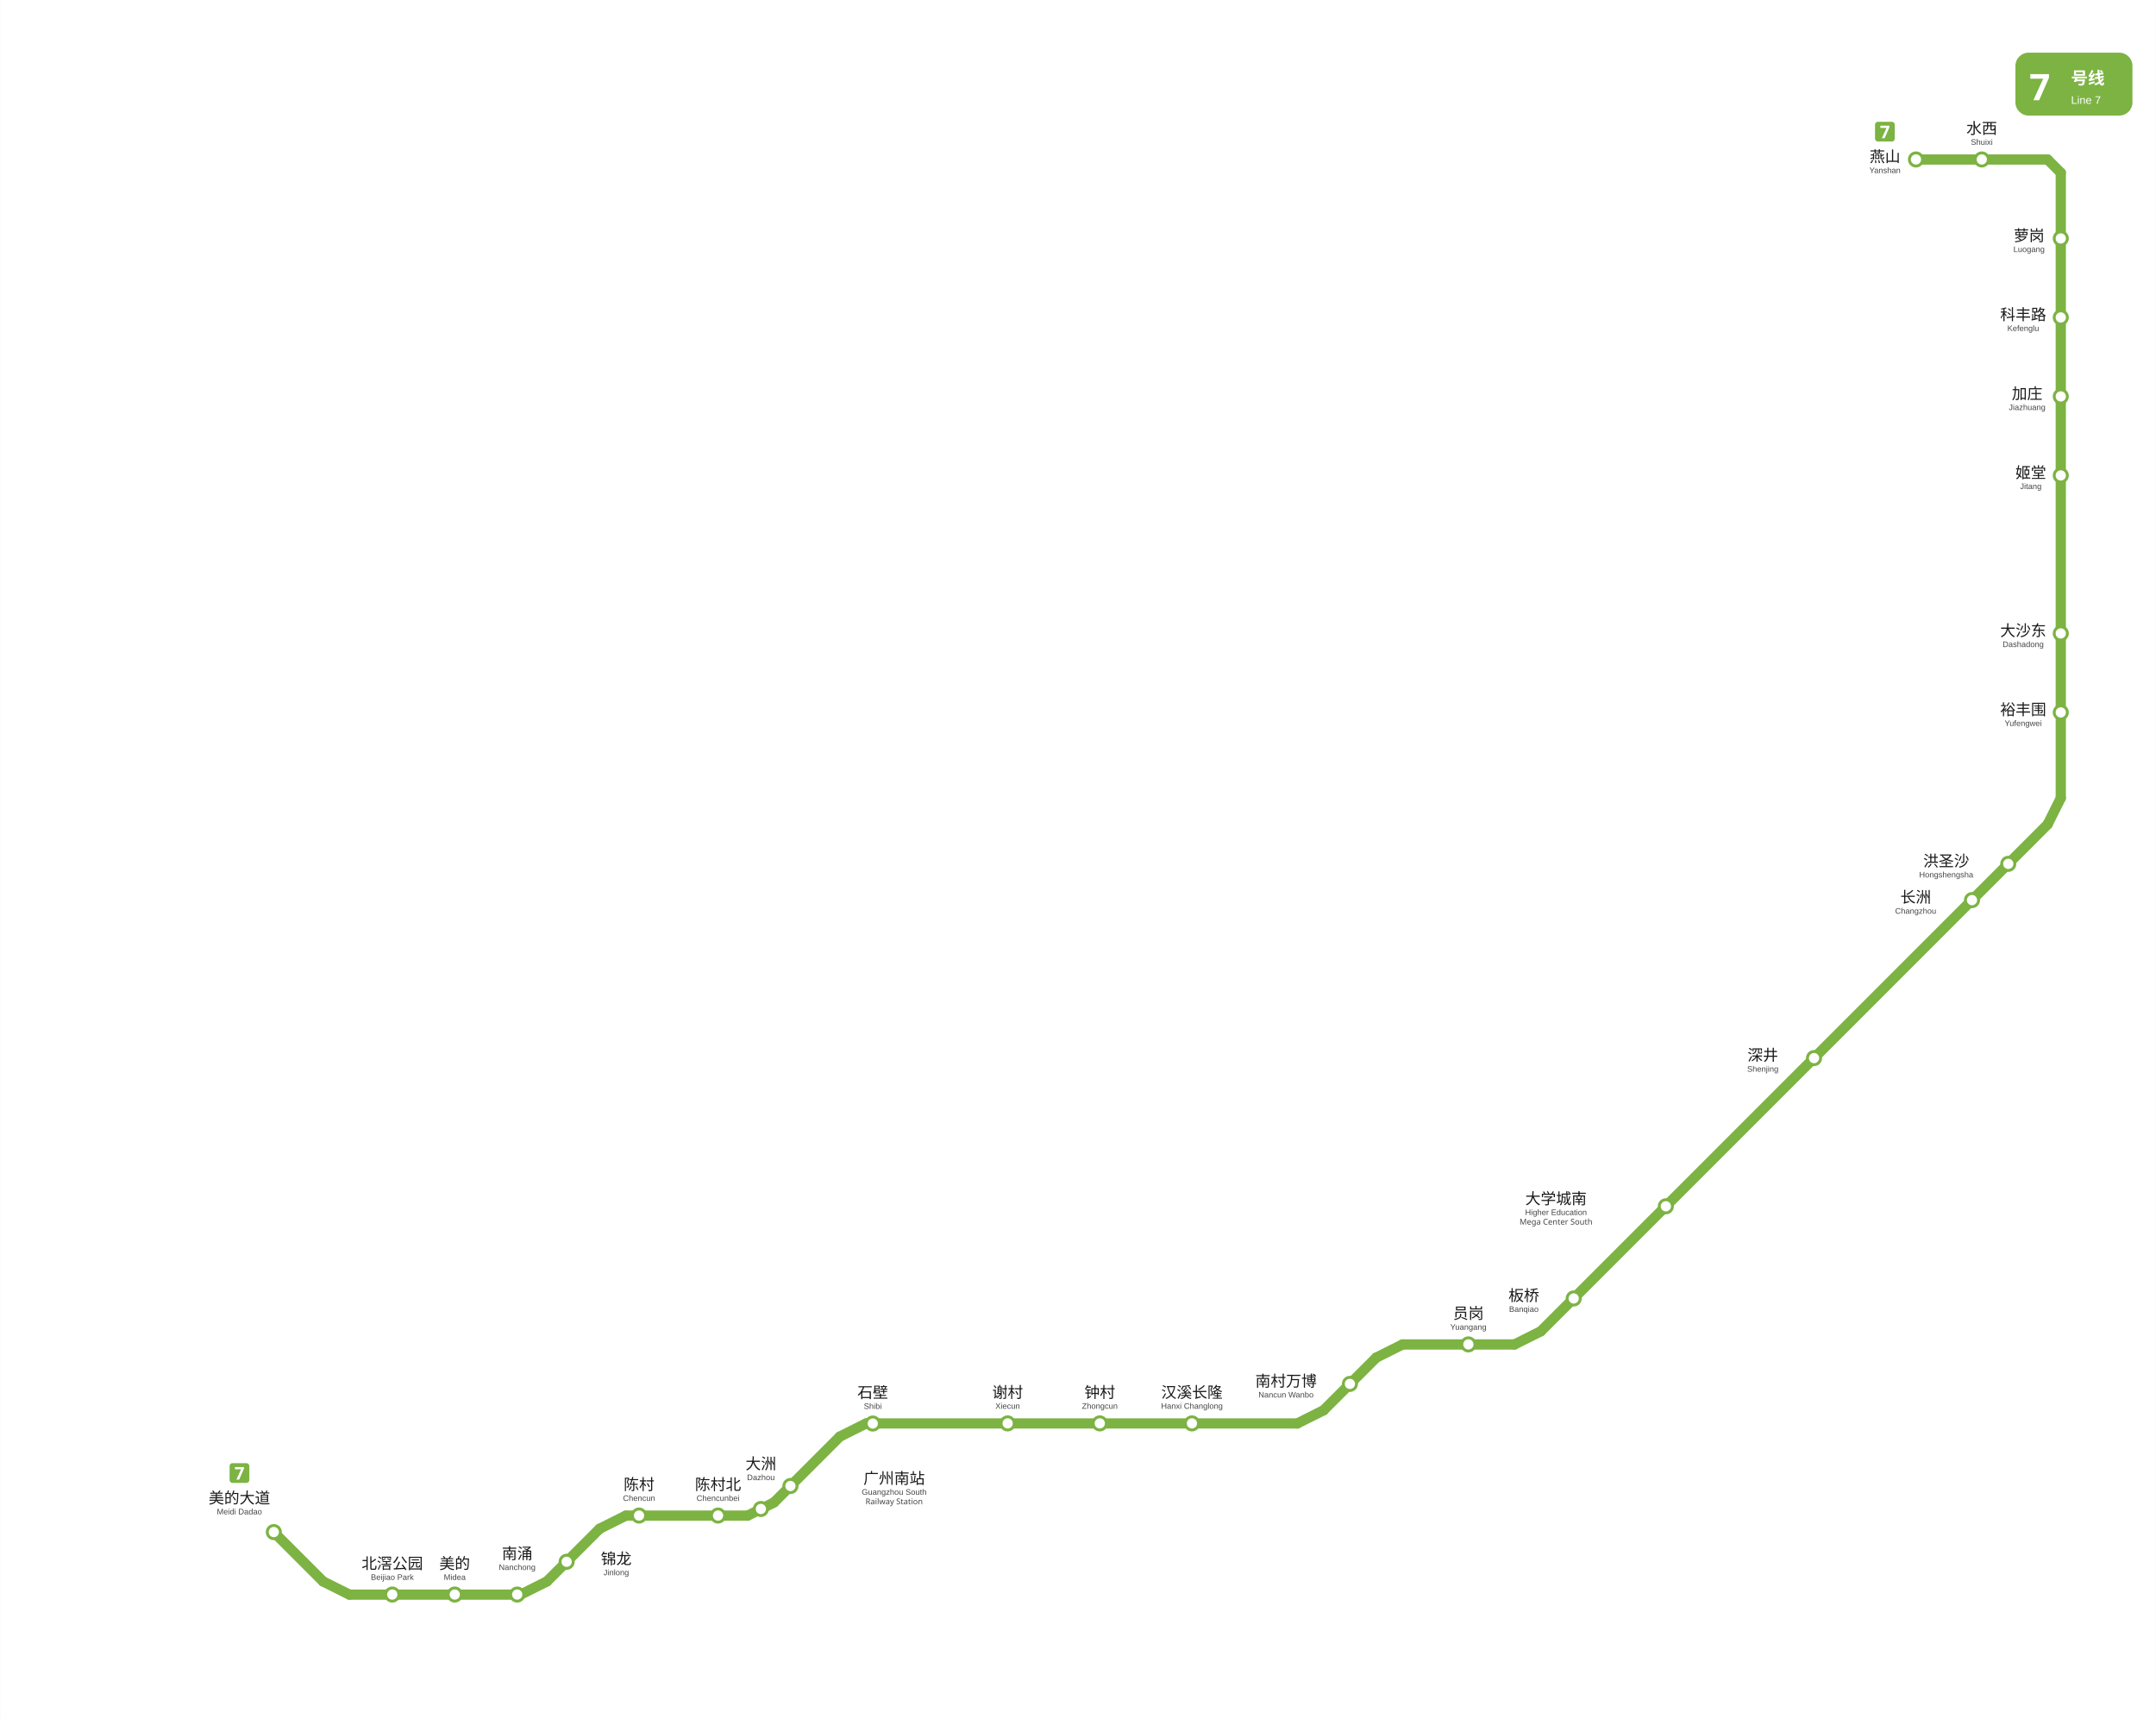
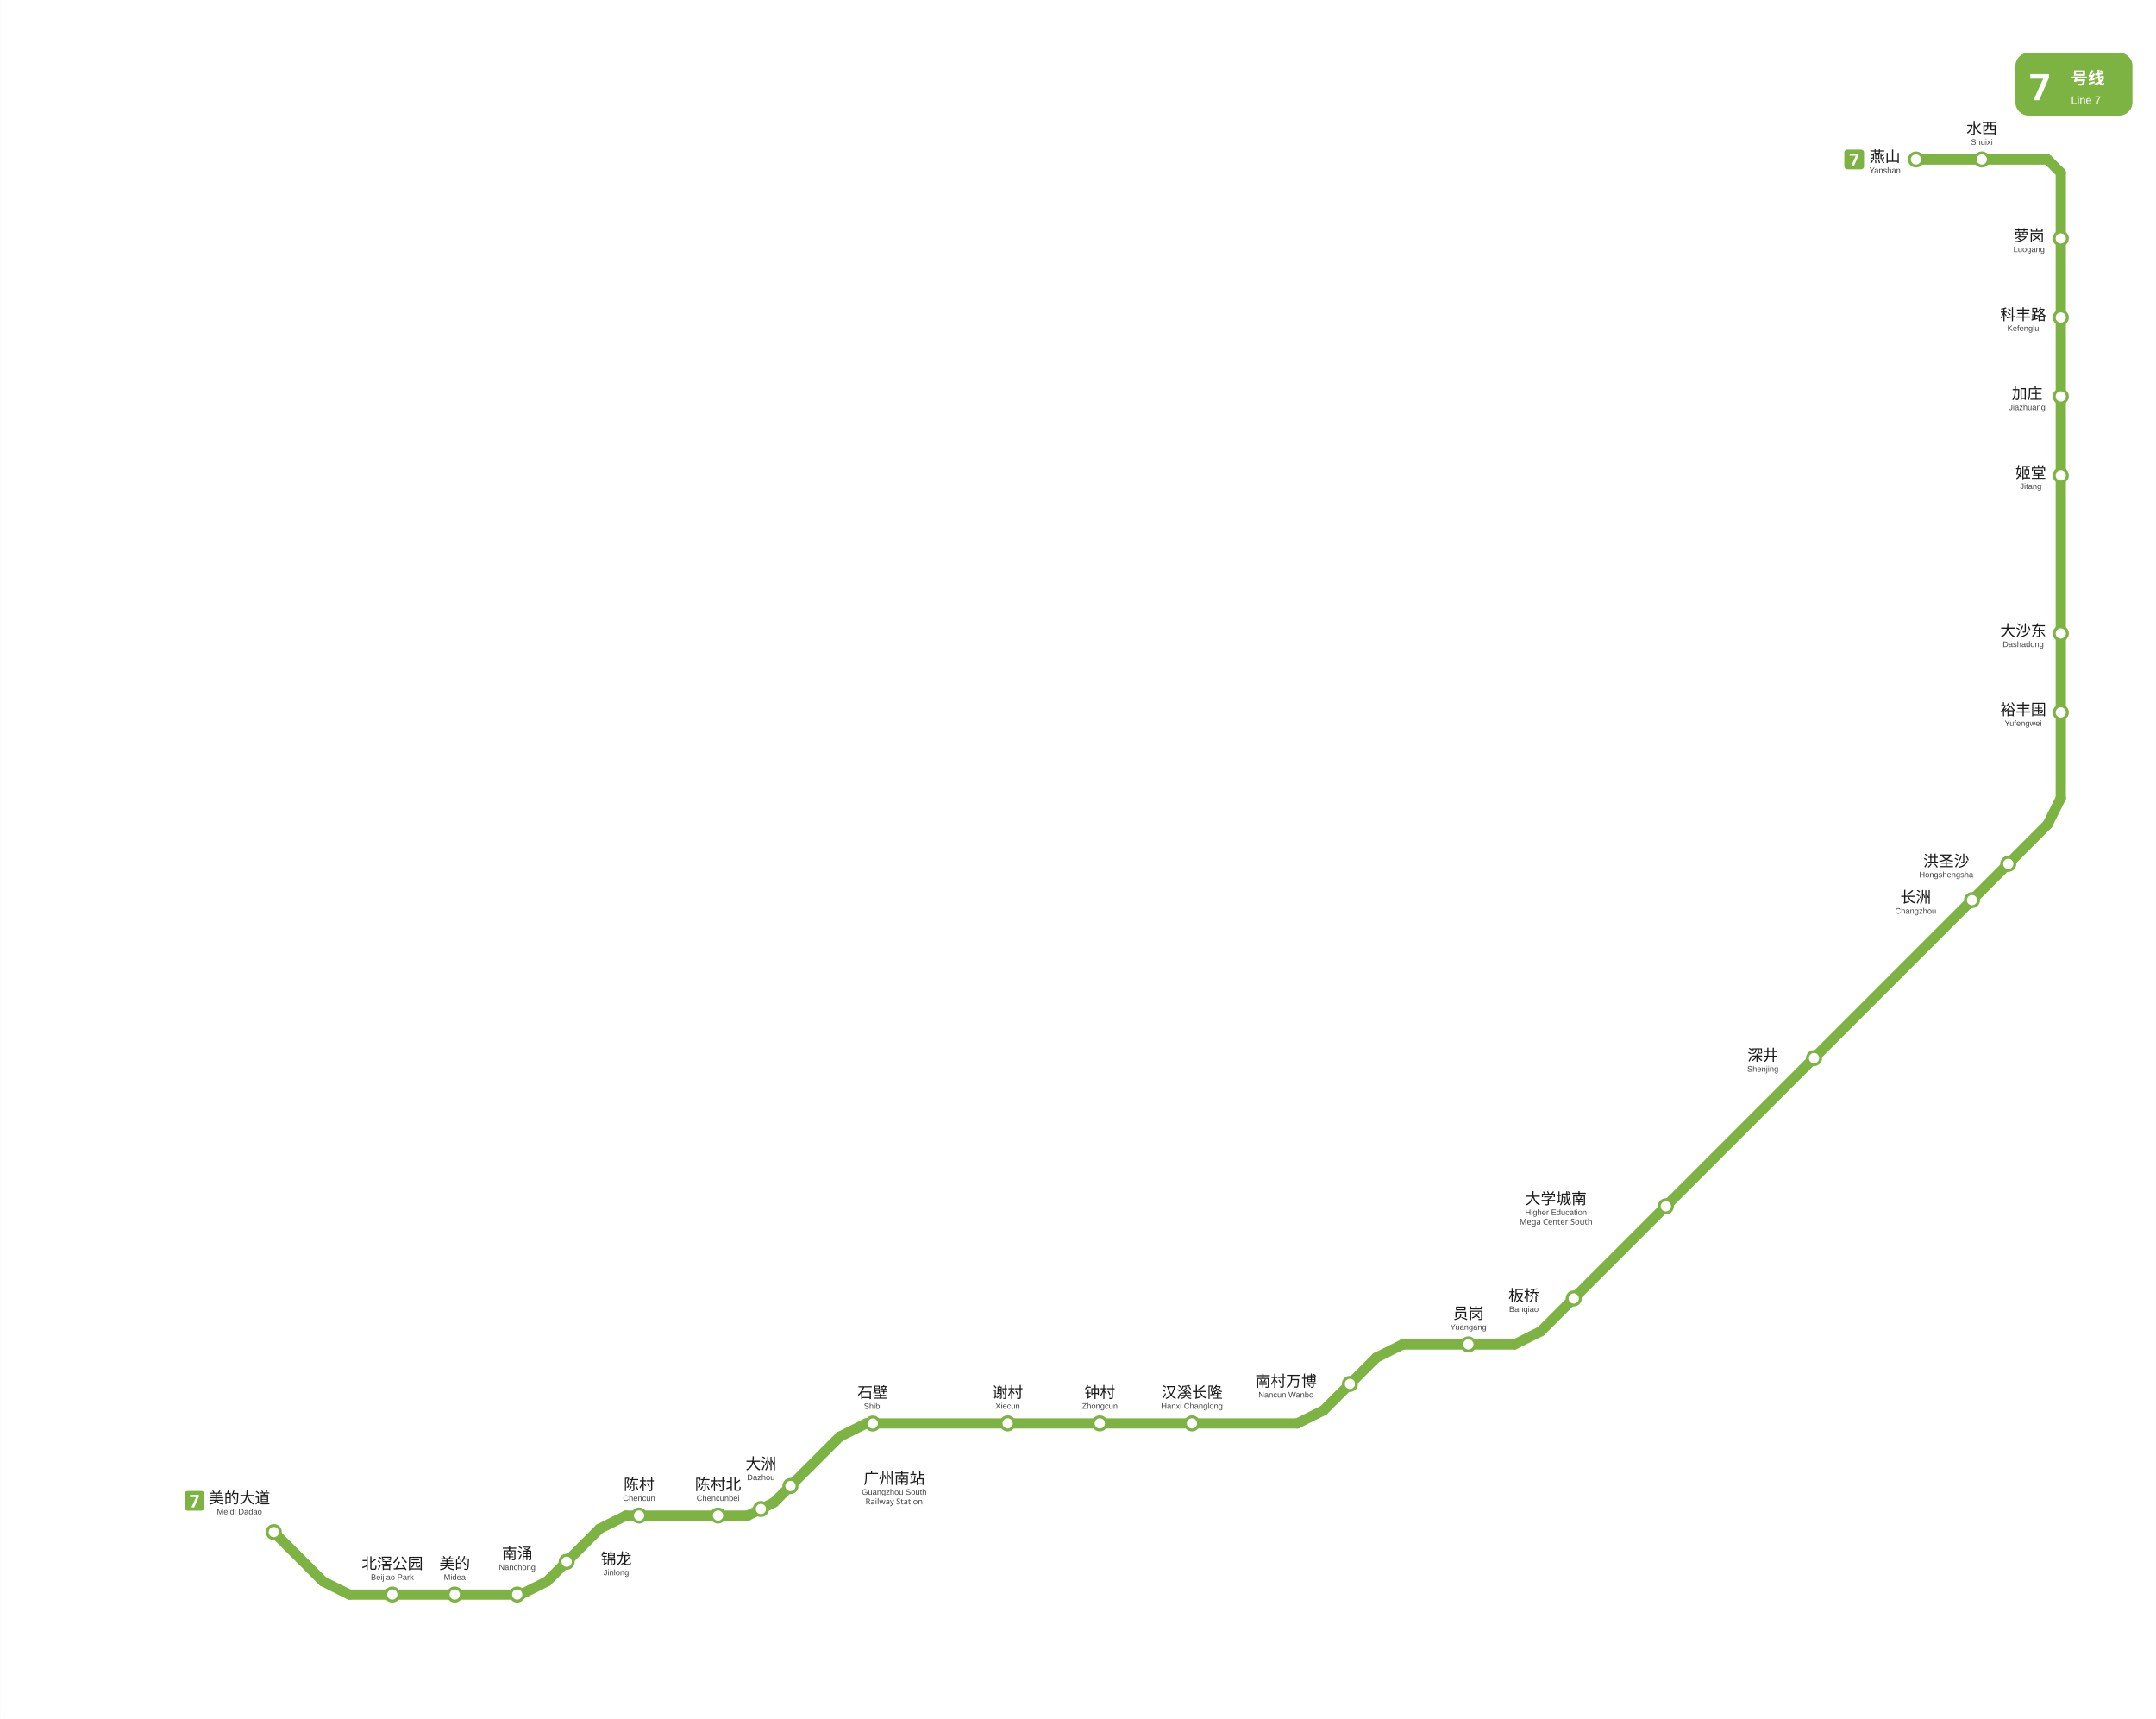
<svg xmlns="http://www.w3.org/2000/svg" viewBox="845.7 577.2 1473.8 1175.0" data-pins="加庄,北滘公园,南村万博,南涌,员岗,大学城南,大沙东,大洲,姬堂,广州南站,板桥,水西,汉溪长隆,洪圣沙,深井,燕山,石壁,科丰路,美的,美的大道,萝岗,裕丰围,谢村,钟村,锦龙,长洲,陈村,陈村北" width="1474" height="1175">
  <rect x="845.717" y="577.2" width="1473.783" height="1175.05" fill="#ffffff" />
  <g id="走廊">
    <line x1="2245.50" y1="686.25" x2="2155.50" y2="686.25" style="fill:none;stroke:#7CB342;stroke-width:7;stroke-linecap:round" />
    <line x1="2254.50" y1="1122.75" x2="2254.50" y2="695.25" style="fill:none;stroke:#7CB342;stroke-width:7;stroke-linecap:round" />
    <line x1="1899.00" y1="1487.25" x2="2245.50" y2="1140.75" style="fill:none;stroke:#7CB342;stroke-width:7;stroke-linecap:round" />
    <line x1="1437.75" y1="1550.25" x2="1732.50" y2="1550.25" style="fill:none;stroke:#7CB342;stroke-width:7;stroke-linecap:round" />
    <line x1="1374.75" y1="1604.25" x2="1419.75" y2="1559.25" style="fill:none;stroke:#7CB342;stroke-width:7;stroke-linecap:round" />
    <line x1="1032.75" y1="1624.50" x2="1066.50" y2="1658.25" style="fill:none;stroke:#7CB342;stroke-width:7;stroke-linecap:round" />
    <line x1="1273.50" y1="1613.25" x2="1356.75" y2="1613.25" style="fill:none;stroke:#7CB342;stroke-width:7;stroke-linecap:round" />
    <line x1="1750.50" y1="1541.25" x2="1786.50" y2="1505.25" style="fill:none;stroke:#7CB342;stroke-width:7;stroke-linecap:round" />
    <line x1="1804.50" y1="1496.25" x2="1881.00" y2="1496.25" style="fill:none;stroke:#7CB342;stroke-width:7;stroke-linecap:round" />
    <line x1="1219.50" y1="1658.25" x2="1255.50" y2="1622.25" style="fill:none;stroke:#7CB342;stroke-width:7;stroke-linecap:round" />
    <line x1="1084.50" y1="1667.25" x2="1201.50" y2="1667.25" style="fill:none;stroke:#7CB342;stroke-width:7;stroke-linecap:round" />
    <line x1="2254.50" y1="695.25" x2="2245.50" y2="686.25" style="fill:none;stroke:#7CB342;stroke-width:7;stroke-linecap:round" />
    <line x1="1437.75" y1="1550.25" x2="1419.75" y2="1559.25" style="fill:none;stroke:#7CB342;stroke-width:7;stroke-linecap:round" />
    <line x1="1732.50" y1="1550.25" x2="1750.50" y2="1541.25" style="fill:none;stroke:#7CB342;stroke-width:7;stroke-linecap:round" />
    <line x1="2254.50" y1="1122.75" x2="2245.50" y2="1140.75" style="fill:none;stroke:#7CB342;stroke-width:7;stroke-linecap:round" />
    <line x1="1084.50" y1="1667.25" x2="1066.50" y2="1658.25" style="fill:none;stroke:#7CB342;stroke-width:7;stroke-linecap:round" />
    <line x1="1356.75" y1="1613.25" x2="1374.75" y2="1604.25" style="fill:none;stroke:#7CB342;stroke-width:7;stroke-linecap:round" />
    <line x1="1804.50" y1="1496.25" x2="1786.50" y2="1505.25" style="fill:none;stroke:#7CB342;stroke-width:7;stroke-linecap:round" />
    <line x1="1881.00" y1="1496.25" x2="1899.00" y2="1487.25" style="fill:none;stroke:#7CB342;stroke-width:7;stroke-linecap:round" />
    <line x1="1273.50" y1="1613.25" x2="1255.50" y2="1622.25" style="fill:none;stroke:#7CB342;stroke-width:7;stroke-linecap:round" />
    <line x1="1201.50" y1="1667.25" x2="1219.50" y2="1658.25" style="fill:none;stroke:#7CB342;stroke-width:7;stroke-linecap:round" />
  </g>
  <g id="站圆">
    <circle cx="1032.8" cy="1624.5" r="4.5" data-nm="美的大道" style="fill:#FFFFFF;stroke:#7CB342;stroke-width:2" />
    <circle cx="1113.8" cy="1667.2" r="4.5" data-nm="北滘公园" style="fill:#FFFFFF;stroke:#7CB342;stroke-width:2" />
    <circle cx="1156.5" cy="1667.2" r="4.5" data-nm="美的" style="fill:#FFFFFF;stroke:#7CB342;stroke-width:2" />
    <circle cx="1199.2" cy="1667.2" r="4.5" data-nm="南涌" style="fill:#FFFFFF;stroke:#7CB342;stroke-width:2" />
    <circle cx="1233.0" cy="1644.8" r="4.5" data-nm="锦龙" style="fill:#FFFFFF;stroke:#7CB342;stroke-width:2" />
    <circle cx="1282.5" cy="1613.2" r="4.5" data-nm="陈村" style="fill:#FFFFFF;stroke:#7CB342;stroke-width:2" />
    <circle cx="1336.5" cy="1613.2" r="4.5" data-nm="陈村北" style="fill:#FFFFFF;stroke:#7CB342;stroke-width:2" />
    <circle cx="1365.8" cy="1608.7" r="4.5" data-nm="大洲" style="fill:#FFFFFF;stroke:#7CB342;stroke-width:2" />
    <circle cx="1386.0" cy="1593.0" r="4.5" data-nm="广州南站" style="fill:#FFFFFF;stroke:#7CB342;stroke-width:2" />
    <circle cx="1442.3" cy="1550.3" r="4.5" data-nm="石壁" style="fill:#FFFFFF;stroke:#7CB342;stroke-width:2" />
    <circle cx="1534.5" cy="1550.2" r="4.5" data-nm="谢村" style="fill:#FFFFFF;stroke:#7CB342;stroke-width:2" />
    <circle cx="1597.5" cy="1550.2" r="4.5" data-nm="钟村" style="fill:#FFFFFF;stroke:#7CB342;stroke-width:2" />
    <circle cx="1660.5" cy="1550.2" r="4.5" data-nm="汉溪长隆" style="fill:#FFFFFF;stroke:#7CB342;stroke-width:2" />
    <circle cx="1768.5" cy="1523.2" r="4.5" data-nm="南村万博" style="fill:#FFFFFF;stroke:#7CB342;stroke-width:2" />
    <circle cx="1849.5" cy="1496.2" r="4.5" data-nm="员岗" style="fill:#FFFFFF;stroke:#7CB342;stroke-width:2" />
    <circle cx="1921.5" cy="1464.8" r="4.5" data-nm="板桥" style="fill:#FFFFFF;stroke:#7CB342;stroke-width:2" />
    <circle cx="1984.5" cy="1401.8" r="4.5" data-nm="大学城南" style="fill:#FFFFFF;stroke:#7CB342;stroke-width:2" />
    <circle cx="2085.8" cy="1300.5" r="4.5" data-nm="深井" style="fill:#FFFFFF;stroke:#7CB342;stroke-width:2" />
    <circle cx="2193.8" cy="1192.5" r="4.5" data-nm="长洲" style="fill:#FFFFFF;stroke:#7CB342;stroke-width:2" />
    <circle cx="2218.6" cy="1167.7" r="4.5" data-nm="洪圣沙" style="fill:#FFFFFF;stroke:#7CB342;stroke-width:2" />
    <circle cx="2254.5" cy="1064.2" r="4.5" data-nm="裕丰围" style="fill:#FFFFFF;stroke:#7CB342;stroke-width:2" />
    <circle cx="2254.5" cy="1010.2" r="4.5" data-nm="大沙东" style="fill:#FFFFFF;stroke:#7CB342;stroke-width:2" />
    <circle cx="2254.5" cy="902.2" r="4.5" data-nm="姬堂" style="fill:#FFFFFF;stroke:#7CB342;stroke-width:2" />
    <circle cx="2254.5" cy="848.2" r="4.5" data-nm="加庄" style="fill:#FFFFFF;stroke:#7CB342;stroke-width:2" />
    <circle cx="2254.5" cy="794.2" r="4.5" data-nm="科丰路" style="fill:#FFFFFF;stroke:#7CB342;stroke-width:2" />
    <circle cx="2254.5" cy="740.2" r="4.5" data-nm="萝岗" style="fill:#FFFFFF;stroke:#7CB342;stroke-width:2" />
    <circle cx="2200.5" cy="686.2" r="4.5" data-nm="水西" style="fill:#FFFFFF;stroke:#7CB342;stroke-width:2" />
    <circle cx="2155.5" cy="686.2" r="4.5" data-nm="燕山" style="fill:#FFFFFF;stroke:#7CB342;stroke-width:2" />
  </g>
  <g id="线路徽标">
    <g data-badge="header" transform="translate(2223.5 613.2)" data-ink="#FFFFFF" data-box="2223.5,613.2,2303.5,656.2" data-chip="2223.5,613.2,2303.5,656.2">
      <rect x="0" y="0" width="80.0" height="43.0" rx="9.0" fill="#7CB342" />
      <text x="9.5" y="32.5" font-family="'Microsoft YaHei', sans-serif" font-size="25" font-weight="bold" fill="#FFFFFF">7</text>
      <text x="38.0" y="21.5" font-family="'Microsoft YaHei', sans-serif" font-size="11.5" font-weight="600" fill="#FFFFFF">号线</text>
      <text x="38.0" y="35.0" font-family="Arial, sans-serif" font-size="7.5" fill="#FFFFFF">Line 7</text>
    </g>
-     <g data-badge="chip" transform="translate(1002.57 1577.38)" data-box="1002.6,1577.4,1016.1,1590.9">
+     <g data-badge="chip" transform="translate(971.828 1596.38)" data-box="971.8,1596.4,985.3,1609.9">
      <path d="M11.54 13.49h-9.59c-1.07 0 -1.95 -0.88 -1.95 -1.95v-9.59c0 -1.07 0.88 -1.95 1.95 -1.95h9.59c1.07 0 1.95 0.88 1.95 1.95v9.59C13.49 12.61 12.61 13.49 11.54 13.49z" fill="#7CB342" />
      <path d="M4.64 11.24l3.22 -7.04h-4.22v-1.52h6.14v1.14l-3.24 7.43H4.64z" fill="#FFFFFF" />
    </g>
-     <g data-badge="chip" transform="translate(2127.51 660.46)" data-box="2127.5,660.5,2141.0,674.0">
+     <g data-badge="chip" transform="translate(2106.52 679.455)" data-box="2106.5,679.5,2120.0,692.9">
      <path d="M11.54 13.49h-9.59c-1.07 0 -1.95 -0.88 -1.95 -1.95v-9.59c0 -1.07 0.88 -1.95 1.95 -1.95h9.59c1.07 0 1.95 0.88 1.95 1.95v9.59C13.49 12.61 12.61 13.49 11.54 13.49z" fill="#7CB342" />
      <path d="M4.64 11.24l3.22 -7.04h-4.22v-1.52h6.14v1.14l-3.24 7.43H4.64z" fill="#FFFFFF" />
    </g>
  </g>
  <g id="站名标注" font-family="'Microsoft YaHei', 'PingFang SC', sans-serif">
    <text x="1009.3" y="1604.9" text-anchor="middle" font-size="10.5" font-weight="500" fill="#1a1a1a">美的大道</text>
    <text x="1009.3" y="1612.4" text-anchor="middle" font-size="5.5" font-family="Arial, sans-serif" fill="#444444">Meidi Dadao</text>
    <text x="1113.8" y="1649.7" text-anchor="middle" font-size="10.5" font-weight="500" fill="#1a1a1a">北滘公园</text>
    <text x="1113.8" y="1657.2" text-anchor="middle" font-size="5.5" font-family="Arial, sans-serif" fill="#444444">Beijiao Park</text>
    <text x="1156.5" y="1649.7" text-anchor="middle" font-size="10.5" font-weight="500" fill="#1a1a1a">美的</text>
    <text x="1156.5" y="1657.2" text-anchor="middle" font-size="5.5" font-family="Arial, sans-serif" fill="#444444">Midea</text>
    <text x="1282.5" y="1595.7" text-anchor="middle" font-size="10.5" font-weight="500" fill="#1a1a1a">陈村</text>
    <text x="1282.5" y="1603.2" text-anchor="middle" font-size="5.5" font-family="Arial, sans-serif" fill="#444444">Chencun</text>
    <text x="1336.5" y="1595.7" text-anchor="middle" font-size="10.5" font-weight="500" fill="#1a1a1a">陈村北</text>
    <text x="1336.5" y="1603.2" text-anchor="middle" font-size="5.5" font-family="Arial, sans-serif" fill="#444444">Chencunbei</text>
    <text x="1534.5" y="1532.7" text-anchor="middle" font-size="10.5" font-weight="500" fill="#1a1a1a">谢村</text>
    <text x="1534.5" y="1540.2" text-anchor="middle" font-size="5.5" font-family="Arial, sans-serif" fill="#444444">Xiecun</text>
    <text x="1597.5" y="1532.7" text-anchor="middle" font-size="10.5" font-weight="500" fill="#1a1a1a">钟村</text>
    <text x="1597.5" y="1540.2" text-anchor="middle" font-size="5.5" font-family="Arial, sans-serif" fill="#444444">Zhongcun</text>
    <text x="1660.5" y="1532.7" text-anchor="middle" font-size="10.5" font-weight="500" fill="#1a1a1a">汉溪长隆</text>
    <text x="1660.5" y="1540.2" text-anchor="middle" font-size="5.5" font-family="Arial, sans-serif" fill="#444444">Hanxi Changlong</text>
    <text x="1724.8" y="1525.0" text-anchor="middle" font-size="10.5" font-weight="500" fill="#1a1a1a">南村万博</text>
    <text x="1724.8" y="1532.5" text-anchor="middle" font-size="5.5" font-family="Arial, sans-serif" fill="#444444">Nancun Wanbo</text>
    <text x="1849.5" y="1478.7" text-anchor="middle" font-size="10.5" font-weight="500" fill="#1a1a1a">员岗</text>
    <text x="1849.5" y="1486.2" text-anchor="middle" font-size="5.5" font-family="Arial, sans-serif" fill="#444444">Yuangang</text>
    <text x="1887.4" y="1466.5" text-anchor="middle" font-size="10.5" font-weight="500" fill="#1a1a1a">板桥</text>
    <text x="1887.4" y="1474.0" text-anchor="middle" font-size="5.5" font-family="Arial, sans-serif" fill="#444444">Banqiao</text>
    <text x="1909.4" y="1400.3" text-anchor="middle" font-size="10.5" font-weight="500" fill="#1a1a1a">大学城南</text>
    <text x="1909.4" y="1407.8" text-anchor="middle" font-size="5.5" font-family="Arial, sans-serif" fill="#444444">Higher Education</text>
    <text x="1909.4" y="1414.3" text-anchor="middle" font-size="5.5" fill="#444444">Mega Center South</text>
    <text x="2050.8" y="1302.2" text-anchor="middle" font-size="10.5" font-weight="500" fill="#1a1a1a">深井</text>
    <text x="2050.8" y="1309.8" text-anchor="middle" font-size="5.5" font-family="Arial, sans-serif" fill="#444444">Shenjing</text>
    <text x="2155.3" y="1194.2" text-anchor="middle" font-size="10.5" font-weight="500" fill="#1a1a1a">长洲</text>
    <text x="2155.3" y="1201.8" text-anchor="middle" font-size="5.5" font-family="Arial, sans-serif" fill="#444444">Changzhou</text>
    <text x="2176.2" y="1169.5" text-anchor="middle" font-size="10.5" font-weight="500" fill="#1a1a1a">洪圣沙</text>
    <text x="2176.2" y="1177.0" text-anchor="middle" font-size="5.5" font-family="Arial, sans-serif" fill="#444444">Hongshengsha</text>
    <text x="2228.8" y="1066.0" text-anchor="middle" font-size="10.5" font-weight="500" fill="#1a1a1a">裕丰围</text>
    <text x="2228.8" y="1073.5" text-anchor="middle" font-size="5.5" font-family="Arial, sans-serif" fill="#444444">Yufengwei</text>
    <text x="2228.8" y="1012.0" text-anchor="middle" font-size="10.5" font-weight="500" fill="#1a1a1a">大沙东</text>
    <text x="2228.8" y="1019.5" text-anchor="middle" font-size="5.5" font-family="Arial, sans-serif" fill="#444444">Dashadong</text>
    <text x="2234.0" y="904.0" text-anchor="middle" font-size="10.5" font-weight="500" fill="#1a1a1a">姬堂</text>
    <text x="2234.0" y="911.5" text-anchor="middle" font-size="5.5" font-family="Arial, sans-serif" fill="#444444">Jitang</text>
    <text x="2231.5" y="850.0" text-anchor="middle" font-size="10.5" font-weight="500" fill="#1a1a1a">加庄</text>
    <text x="2231.5" y="857.5" text-anchor="middle" font-size="5.5" font-family="Arial, sans-serif" fill="#444444">Jiazhuang</text>
    <text x="2228.8" y="796.0" text-anchor="middle" font-size="10.5" font-weight="500" fill="#1a1a1a">科丰路</text>
    <text x="2228.8" y="803.5" text-anchor="middle" font-size="5.5" font-family="Arial, sans-serif" fill="#444444">Kefenglu</text>
    <text x="2232.8" y="742.0" text-anchor="middle" font-size="10.5" font-weight="500" fill="#1a1a1a">萝岗</text>
    <text x="2232.8" y="749.5" text-anchor="middle" font-size="5.5" font-family="Arial, sans-serif" fill="#444444">Luogang</text>
    <text x="2200.5" y="668.7" text-anchor="middle" font-size="10.5" font-weight="500" fill="#1a1a1a">水西</text>
    <text x="2200.5" y="676.2" text-anchor="middle" font-size="5.5" font-family="Arial, sans-serif" fill="#444444">Shuixi</text>
    <text x="2134.3" y="688.0" text-anchor="middle" font-size="10.5" font-weight="500" fill="#1a1a1a">燕山</text>
    <text x="2134.3" y="695.5" text-anchor="middle" font-size="5.5" font-family="Arial, sans-serif" fill="#444444">Yanshan</text>
    <text x="1199.2" y="1642.9" text-anchor="middle" font-size="10.5" font-weight="500" fill="#1a1a1a">南涌</text>
    <text x="1199.2" y="1650.4" text-anchor="middle" font-size="5.5" font-family="Arial, sans-serif" fill="#444444">Nanchong</text>
    <text x="1266.9" y="1646.5" text-anchor="middle" font-size="10.5" font-weight="500" fill="#1a1a1a">锦龙</text>
    <text x="1266.9" y="1654.0" text-anchor="middle" font-size="5.5" font-family="Arial, sans-serif" fill="#444444">Jinlong</text>
    <text x="1365.8" y="1581.5" text-anchor="middle" font-size="10.5" font-weight="500" fill="#1a1a1a">大洲</text>
    <text x="1365.8" y="1589.0" text-anchor="middle" font-size="5.5" font-family="Arial, sans-serif" fill="#444444">Dazhou</text>
    <text x="1456.9" y="1591.5" text-anchor="middle" font-size="10.5" font-weight="500" fill="#1a1a1a">广州南站</text>
    <text x="1456.9" y="1599.0" text-anchor="middle" font-size="5.5" font-family="Arial, sans-serif" fill="#444444">Guangzhou South</text>
    <text x="1456.9" y="1605.5" text-anchor="middle" font-size="5.5" fill="#444444">Railway Station</text>
    <text x="1442.3" y="1532.8" text-anchor="middle" font-size="10.5" font-weight="500" fill="#1a1a1a">石壁</text>
    <text x="1442.3" y="1540.3" text-anchor="middle" font-size="5.5" font-family="Arial, sans-serif" fill="#444444">Shibi</text>
  </g>
</svg>
